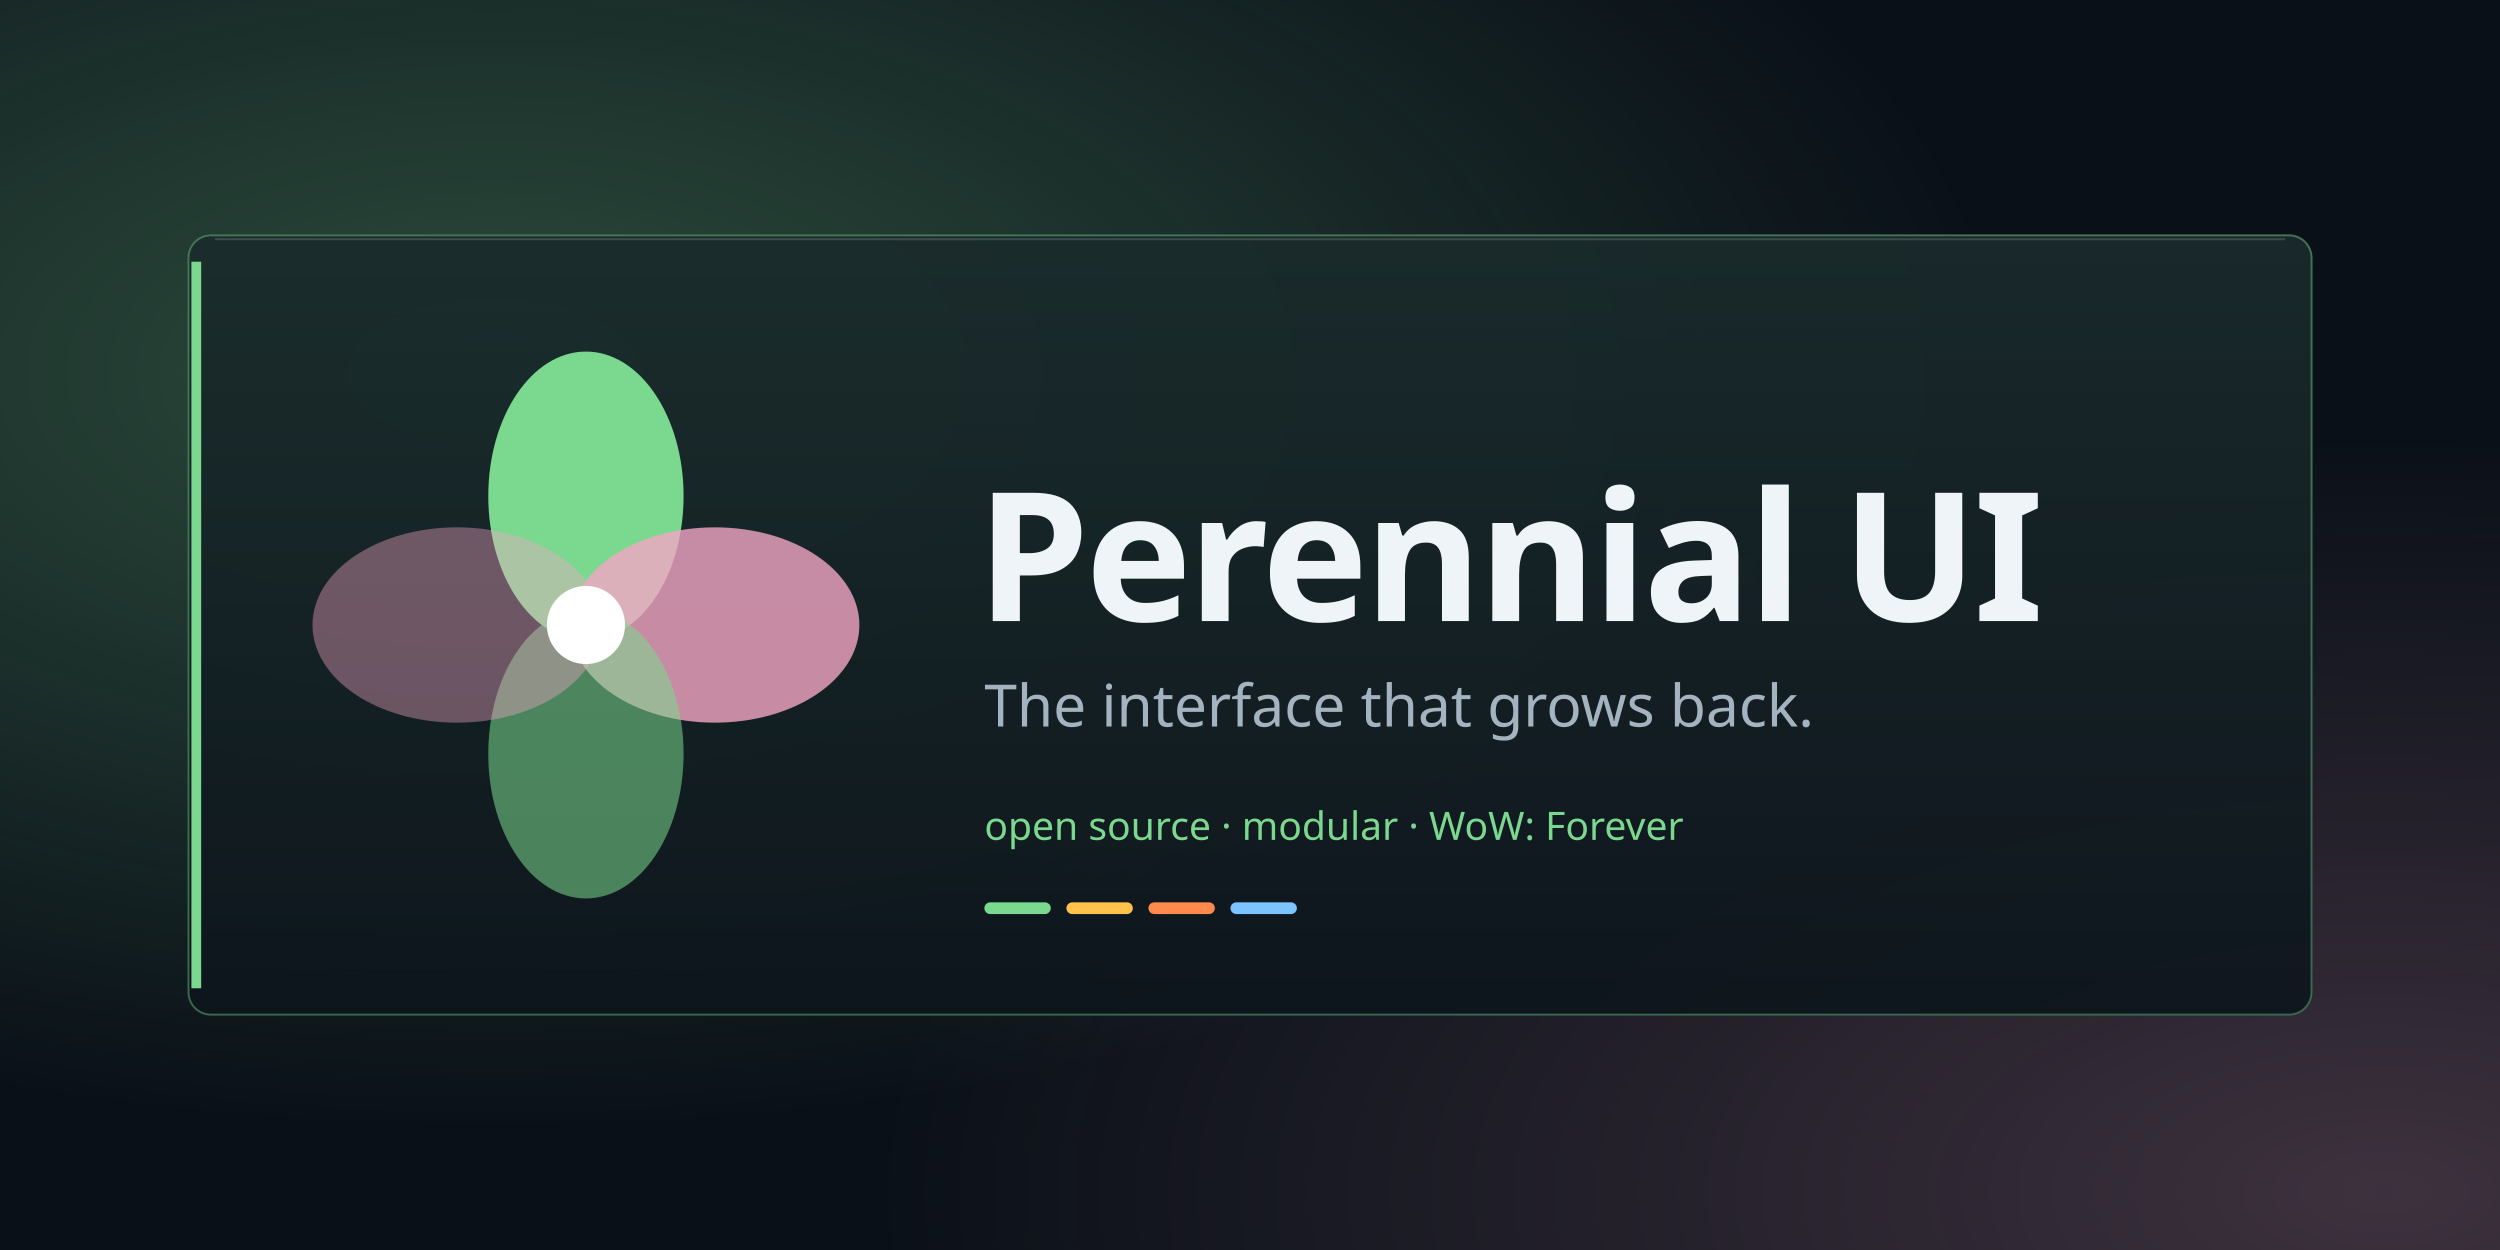
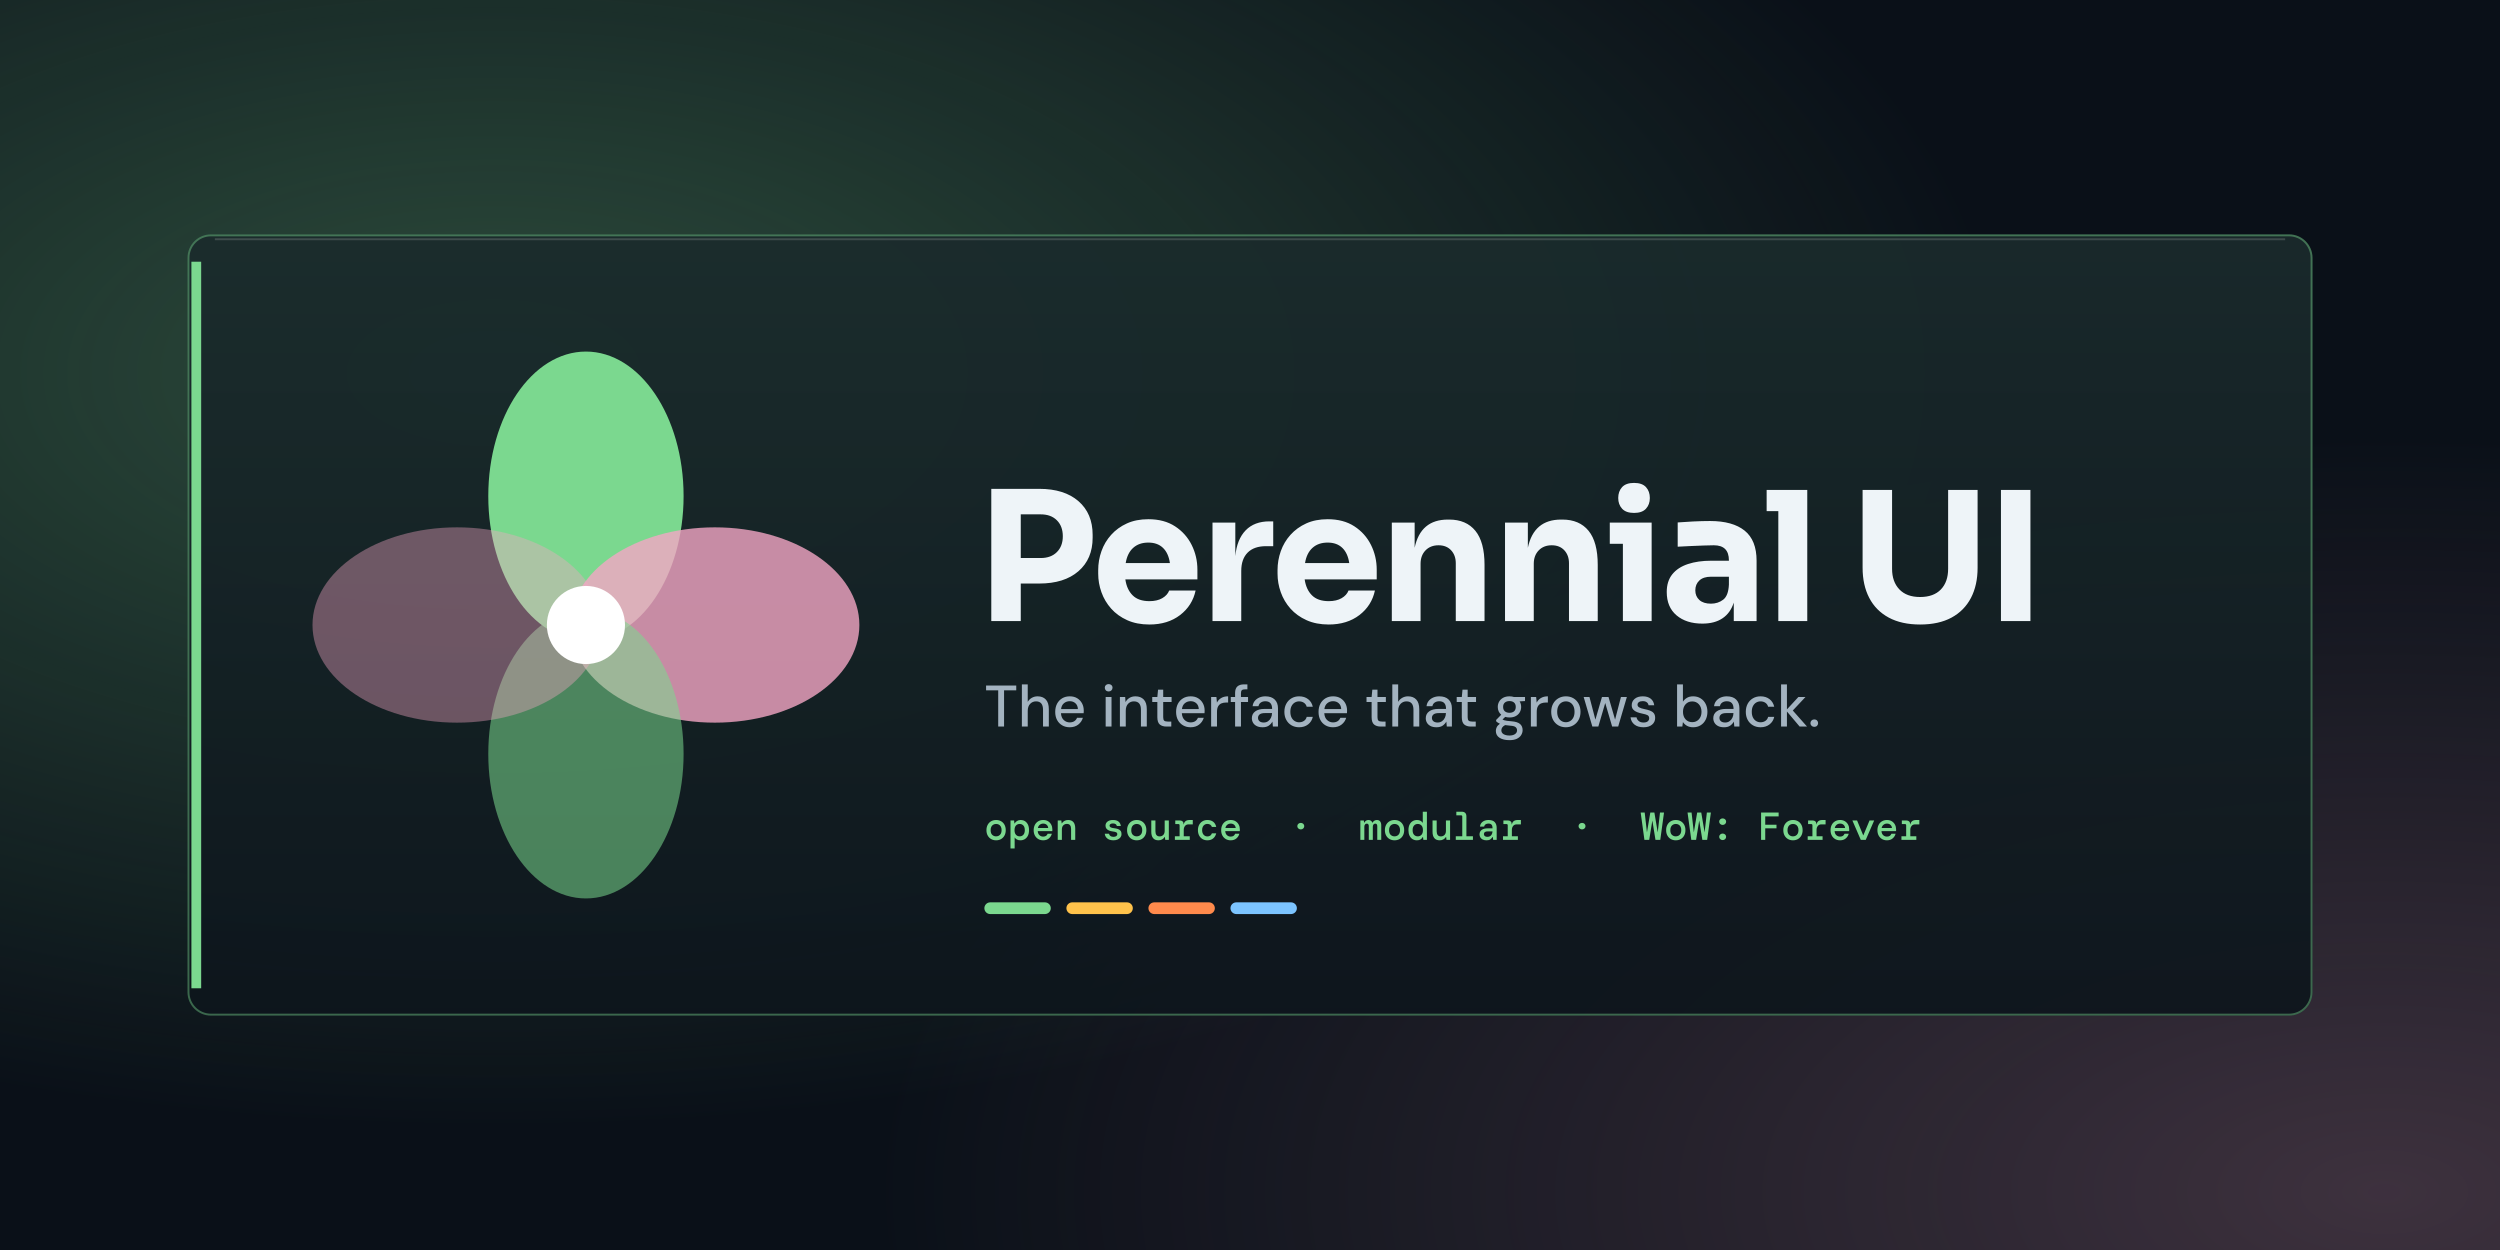
<svg xmlns="http://www.w3.org/2000/svg" viewBox="0 0 1280 640" role="img" aria-label="Perennial UI: the interface that grows back">
  <defs>
    <radialGradient id="glowA" cx="0.2" cy="0.3" r="0.6">
      <stop offset="0" stop-color="#7BD88F" stop-opacity="0.30" />
      <stop offset="1" stop-color="#7BD88F" stop-opacity="0" />
    </radialGradient>
    <radialGradient id="glowB" cx="0.95" cy="0.95" r="0.6">
      <stop offset="0" stop-color="#F3A6C4" stop-opacity="0.22" />
      <stop offset="1" stop-color="#F3A6C4" stop-opacity="0" />
    </radialGradient>
    <linearGradient id="glass" x1="0" y1="0" x2="0" y2="1">
      <stop offset="0" stop-color="#1A2B2C" stop-opacity="0.92" />
      <stop offset="1" stop-color="#0D151C" stop-opacity="0.92" />
    </linearGradient>
  </defs>
  <rect width="1280" height="640" fill="#0A1018" />
  <rect width="1280" height="640" fill="url(#glowA)" />
  <rect width="1280" height="640" fill="url(#glowB)" />
  <rect x="96" y="120" width="1088" height="400" rx="12" fill="url(#glass)" />
  <rect x="96.5" y="120.5" width="1087" height="399" rx="11.5" fill="none" stroke="#7BD88F" stroke-opacity="0.42" />
  <rect x="110" y="122" width="1060" height="1" fill="#FFFFFF" fill-opacity="0.16" />
  <rect x="98" y="134" width="5" height="372" fill="#7BD88F" />
  <g transform="translate(300 320)">
    <ellipse cx="0" cy="-66" rx="50" ry="74" fill="#7BD88F" />
    <ellipse cx="66" cy="0" rx="74" ry="50" fill="#F3A6C4" fill-opacity="0.8" />
    <ellipse cx="0" cy="66" rx="50" ry="74" fill="#7BD88F" fill-opacity="0.55" />
    <ellipse cx="-66" cy="0" rx="74" ry="50" fill="#F3A6C4" fill-opacity="0.4" />
    <circle r="20" fill="#FFFFFF" />
  </g>
-   <text x="500" y="318" font-family="Sora" font-weight="700" font-size="92" letter-spacing="-2" fill="#EEF4F8">Perennial UI</text>
-   <text x="504" y="372" font-family="DM Sans" font-weight="500" font-size="30" fill="#A3B3C0">The interface that grows back.</text>
-   <text x="504" y="430" font-family="DM Mono" font-weight="500" font-size="20" fill="#7BD88F">open source  ·  modular  ·  WoW: Forever</text>
+   <path fill="#EEF4F8" d="M522.63 318L507.54 318L507.54 250.29L532.11 250.29Q544.90 250.29 552.16 256.59Q559.43 262.89 559.43 273.84L559.43 273.84L559.43 275.31Q559.43 286.17 552.16 292.47Q544.90 298.77 532.11 298.77L532.11 298.77L522.63 298.77L522.63 318ZM532.84 263.35L532.84 263.35L522.63 263.35L522.63 285.71L532.84 285.71Q538.09 285.71 541.12 282.67Q544.16 279.64 544.16 274.58L544.16 274.58Q544.16 269.42 541.12 266.39Q538.09 263.35 532.84 263.35ZM588.50 319.75L588.50 319.75Q582.06 319.75 577.14 317.54Q572.22 315.33 568.91 311.61Q565.60 307.88 563.94 303.23Q562.28 298.59 562.28 293.71L562.28 293.71L562.28 291.87Q562.28 286.90 563.94 282.21Q565.60 277.52 568.91 273.84Q572.22 270.16 576.96 268.00Q581.70 265.84 587.95 265.84L587.95 265.84Q596.05 265.84 601.61 269.47Q607.18 273.10 610.12 278.99Q613.07 284.88 613.07 291.69L613.07 291.69L613.07 296.66L576.18 296.66Q576.91 301.81 579.90 304.80Q582.89 307.79 588.50 307.79L588.50 307.79Q592.46 307.79 595.08 306.27Q597.70 304.75 598.62 302.36L598.62 302.36L612.15 302.36Q610.49 310.09 604.19 314.92Q597.89 319.75 588.50 319.75ZM587.95 277.80L587.95 277.80Q583.17 277.80 580.18 280.51Q577.19 283.22 576.36 288.28L576.36 288.28L598.99 288.28Q598.26 283.22 595.45 280.51Q592.64 277.80 587.95 277.80ZM635.52 318L620.80 318L620.80 267.58L632.48 267.58L632.48 284.70Q633.31 276.14 637.77 271.54Q642.23 266.94 649.96 266.94L649.96 266.94L651.89 266.94L651.89 279.64L648.21 279.64Q642.05 279.64 638.78 282.95Q635.52 286.26 635.52 292.33L635.52 292.33L635.52 318ZM680.32 319.75L680.32 319.75Q673.88 319.75 668.96 317.54Q664.04 315.33 660.72 311.61Q657.41 307.88 655.76 303.23Q654.10 298.59 654.10 293.71L654.10 293.71L654.10 291.87Q654.10 286.90 655.76 282.21Q657.41 277.52 660.72 273.84Q664.04 270.16 668.77 268.00Q673.51 265.84 679.77 265.84L679.77 265.84Q687.86 265.84 693.43 269.47Q699.00 273.10 701.94 278.99Q704.88 284.88 704.88 291.69L704.88 291.69L704.88 296.66L667.99 296.66Q668.73 301.81 671.72 304.80Q674.71 307.79 680.32 307.79L680.32 307.79Q684.28 307.79 686.90 306.27Q689.52 304.75 690.44 302.36L690.44 302.36L703.96 302.36Q702.31 310.09 696.01 314.92Q689.70 319.75 680.32 319.75ZM679.77 277.80L679.77 277.80Q674.98 277.80 671.99 280.51Q669.00 283.22 668.18 288.28L668.18 288.28L690.81 288.28Q690.07 283.22 687.27 280.51Q684.46 277.80 679.77 277.80ZM727.33 318L712.61 318L712.61 267.58L724.30 267.58L724.30 280.46Q727.33 266.02 741.32 266.02L741.32 266.02L741.96 266.02Q750.70 266.02 755.39 271.77Q760.08 277.52 760.08 289.20L760.08 289.20L760.08 318L745.36 318L745.36 288.38Q745.36 284.33 742.97 281.75Q740.58 279.18 736.53 279.18L736.53 279.18Q732.39 279.18 729.86 281.80Q727.33 284.42 727.33 288.65L727.33 288.65L727.33 318ZM785.29 318L770.57 318L770.57 267.58L782.26 267.58L782.26 280.46Q785.29 266.02 799.28 266.02L799.28 266.02L799.92 266.02Q808.66 266.02 813.35 271.77Q818.04 277.52 818.04 289.20L818.04 289.20L818.04 318L803.32 318L803.32 288.38Q803.32 284.33 800.93 281.75Q798.54 279.18 794.49 279.18L794.49 279.18Q790.35 279.18 787.82 281.80Q785.29 284.42 785.29 288.65L785.29 288.65L785.29 318ZM836.63 262.62L836.63 262.62Q832.49 262.62 830.51 260.45Q828.53 258.29 828.53 254.98L828.53 254.98Q828.53 251.58 830.51 249.41Q832.49 247.25 836.63 247.25L836.63 247.25Q840.77 247.25 842.75 249.41Q844.72 251.58 844.72 254.98L844.72 254.98Q844.72 258.29 842.75 260.45Q840.77 262.62 836.63 262.62ZM845.64 318L830.92 318L830.92 278.44L824.21 278.44L824.21 267.58L845.64 267.58L845.64 318ZM871.59 319.29L871.59 319.29Q863.40 319.29 858.39 315.06Q853.37 310.82 853.37 303.10L853.37 303.10Q853.37 297.58 856.22 294.03Q859.08 290.49 864.23 288.79Q869.38 287.09 876.10 287.09L876.10 287.09L885.20 287.09L885.20 286.90Q885.20 279.18 877.48 279.18L877.48 279.18Q875.45 279.18 872.14 279.31Q868.83 279.45 865.29 279.59Q861.74 279.73 858.98 279.91L858.98 279.91L858.98 267.49Q862.20 267.22 866.90 266.99Q871.59 266.76 875.54 266.76L875.54 266.76Q887.14 266.76 893.25 271.68Q899.37 276.60 899.37 287.09L899.37 287.09L899.37 318L887.69 318L887.69 308.52Q886.03 313.77 881.98 316.53Q877.94 319.29 871.59 319.29ZM876.00 309.08L876.00 309.08Q879.59 309.08 882.26 307.05Q884.93 305.03 885.20 299.32L885.20 299.32L885.20 295.28L876.00 295.28Q872.14 295.28 870.07 297.21Q868.00 299.14 868.00 302.27L868.00 302.27Q868.00 305.30 870.07 307.19Q872.14 309.08 876.00 309.08ZM925.32 318L910.50 318L910.50 261.70L904.52 261.70L904.52 250.84L925.32 250.84L925.32 318ZM983.09 319.75L983.09 319.75Q973.62 319.75 967.04 316.21Q960.46 312.66 957.06 306.13Q953.65 299.60 953.65 290.68L953.65 290.68L953.65 250.84L968.74 250.84L968.74 291.23Q968.74 297.85 972.47 301.76Q976.19 305.67 983.09 305.67L983.09 305.67Q989.99 305.67 993.72 301.81Q997.44 297.94 997.44 291.23L997.44 291.23L997.44 250.84L1012.53 250.84L1012.53 290.68Q1012.53 299.60 1009.13 306.13Q1005.72 312.66 999.19 316.21Q992.66 319.75 983.09 319.75ZM1039.58 318L1024.49 318L1024.49 250.84L1039.58 250.84L1039.58 318Z" />
+   <path fill="#A3B3C0" d="M514.08 372L511.08 372L511.08 353.46L504.87 353.46L504.87 351L520.32 351L520.32 353.46L514.08 353.46L514.08 372ZM526.20 372L523.20 372L523.20 350.40L526.20 350.40L526.20 359.34Q526.95 358.05 528.28 357.29Q529.62 356.52 531.24 356.52L531.24 356.52Q533.94 356.52 535.47 358.17Q537 359.82 537 363.09L537 363.09L537 372L534.03 372L534.03 363.42Q534.03 359.10 530.46 359.10L530.46 359.10Q528.66 359.10 527.43 360.38Q526.20 361.65 526.20 363.99L526.20 363.99L526.20 372ZM547.68 372.36L547.68 372.36Q545.52 372.36 543.84 371.38Q542.16 370.41 541.21 368.64Q540.27 366.87 540.27 364.50L540.27 364.50Q540.27 362.10 541.21 360.31Q542.16 358.53 543.84 357.52Q545.52 356.52 547.74 356.52L547.74 356.52Q549.96 356.52 551.55 357.51Q553.14 358.50 554.01 360.13Q554.88 361.77 554.88 363.75L554.88 363.75Q554.88 364.05 554.87 364.39Q554.85 364.74 554.82 365.16L554.82 365.16L543.21 365.16Q543.36 367.47 544.66 368.67Q545.97 369.87 547.68 369.87L547.68 369.87Q549.12 369.87 550.06 369.24Q551.01 368.61 551.43 367.53L551.43 367.53L554.43 367.53Q553.83 369.60 552.07 370.98Q550.32 372.36 547.68 372.36ZM547.71 359.01L547.71 359.01Q546.03 359.01 544.77 360.03Q543.51 361.05 543.27 363.03L543.27 363.03L551.88 363.03Q551.79 361.14 550.62 360.07Q549.45 359.01 547.71 359.01ZM567.63 354.03L567.63 354.03Q566.76 354.03 566.20 353.48Q565.65 352.92 565.65 352.11L565.65 352.11Q565.65 351.30 566.20 350.77Q566.76 350.25 567.63 350.25L567.63 350.25Q568.47 350.25 569.04 350.77Q569.61 351.30 569.61 352.11L569.61 352.11Q569.61 352.92 569.04 353.48Q568.47 354.03 567.63 354.03ZM569.10 372L566.10 372L566.10 356.88L569.10 356.88L569.10 372ZM576.39 372L573.39 372L573.39 356.88L576.09 356.88L576.27 359.46Q576.99 358.11 578.31 357.31Q579.63 356.52 581.34 356.52L581.34 356.52Q584.04 356.52 585.60 358.15Q587.16 359.79 587.16 363.06L587.16 363.06L587.16 372L584.16 372L584.16 363.36Q584.16 359.10 580.53 359.10L580.53 359.10Q578.76 359.10 577.57 360.35Q576.39 361.59 576.39 363.93L576.39 363.93L576.39 372ZM599.70 372L597.24 372Q595.08 372 593.82 370.95Q592.56 369.90 592.56 367.20L592.56 367.20L592.56 359.43L589.95 359.43L589.95 356.88L592.56 356.88L592.92 353.10L595.56 353.10L595.56 356.88L599.85 356.88L599.85 359.43L595.56 359.43L595.56 367.23Q595.56 368.52 596.08 368.99Q596.61 369.45 597.96 369.45L597.96 369.45L599.70 369.45L599.70 372ZM609.57 372.36L609.57 372.36Q607.41 372.36 605.73 371.38Q604.05 370.41 603.10 368.64Q602.16 366.87 602.16 364.50L602.16 364.50Q602.16 362.10 603.10 360.31Q604.05 358.53 605.73 357.52Q607.41 356.52 609.63 356.52L609.63 356.52Q611.85 356.52 613.44 357.51Q615.03 358.50 615.90 360.13Q616.77 361.77 616.77 363.75L616.77 363.75Q616.77 364.05 616.75 364.39Q616.74 364.74 616.71 365.16L616.71 365.16L605.10 365.16Q605.25 367.47 606.55 368.67Q607.86 369.87 609.57 369.87L609.57 369.87Q611.01 369.87 611.95 369.24Q612.90 368.61 613.32 367.53L613.32 367.53L616.32 367.53Q615.72 369.60 613.96 370.98Q612.21 372.36 609.57 372.36ZM609.60 359.01L609.60 359.01Q607.92 359.01 606.66 360.03Q605.40 361.05 605.16 363.03L605.16 363.03L613.77 363.03Q613.68 361.14 612.51 360.07Q611.34 359.01 609.60 359.01ZM623.10 372L620.10 372L620.10 356.88L622.80 356.88L623.07 359.73Q623.82 358.23 625.26 357.38Q626.70 356.52 628.80 356.52L628.80 356.52L628.80 359.70L627.72 359.70Q626.46 359.70 625.41 360.12Q624.36 360.54 623.73 361.57Q623.10 362.61 623.10 364.47L623.10 364.47L623.10 372ZM635.37 372L632.37 372L632.37 359.43L630.15 359.43L630.15 356.88L632.37 356.88L632.37 354.84Q632.37 352.50 633.55 351.45Q634.74 350.40 636.90 350.40L636.90 350.40L638.67 350.40L638.67 352.95L637.38 352.95Q636.30 352.95 635.84 353.38Q635.37 353.82 635.37 354.90L635.37 354.90L635.37 356.88L639 356.88L639 359.43L635.37 359.43L635.37 372ZM646.47 372.36L646.47 372.36Q644.58 372.36 643.37 371.71Q642.15 371.07 641.55 370.02Q640.95 368.97 640.95 367.74L640.95 367.74Q640.95 365.52 642.66 364.25Q644.37 362.97 647.43 362.97L647.43 362.97L651.33 362.97Q651.33 359.04 647.85 359.04L647.85 359.04Q646.53 359.04 645.55 359.69Q644.58 360.33 644.34 361.59L644.34 361.59L641.34 361.59Q641.52 360 642.43 358.88Q643.35 357.75 644.77 357.13Q646.20 356.52 647.85 356.52L647.85 356.52Q651 356.52 652.66 358.17Q654.33 359.82 654.33 362.64L654.33 362.64L654.33 372L651.72 372L651.48 369.45Q650.82 370.68 649.62 371.52Q648.42 372.36 646.47 372.36ZM647.04 369.93L647.04 369.93Q648.33 369.93 649.27 369.25Q650.22 368.58 650.73 367.50Q651.24 366.42 651.27 365.19L651.27 365.19L651.27 365.10L647.70 365.10Q645.75 365.10 644.92 365.79Q644.10 366.48 644.10 367.53L644.10 367.53Q644.10 368.64 644.88 369.29Q645.66 369.93 647.04 369.93ZM665.16 372.36L665.16 372.36Q662.97 372.36 661.26 371.37Q659.55 370.38 658.58 368.60Q657.60 366.81 657.60 364.47L657.60 364.47Q657.60 362.10 658.58 360.31Q659.55 358.53 661.26 357.52Q662.97 356.52 665.16 356.52L665.16 356.52Q667.89 356.52 669.75 357.96Q671.61 359.40 672.15 361.86L672.15 361.86L669.03 361.86Q668.70 360.57 667.63 359.83Q666.57 359.10 665.13 359.10L665.13 359.10Q663.93 359.10 662.91 359.71Q661.89 360.33 661.27 361.51Q660.66 362.70 660.66 364.44L660.66 364.44Q660.66 366.18 661.27 367.38Q661.89 368.58 662.91 369.19Q663.93 369.81 665.13 369.81L665.13 369.81Q666.57 369.81 667.63 369.09Q668.70 368.37 669.03 367.05L669.03 367.05L672.15 367.05Q671.64 369.42 669.76 370.89Q667.89 372.36 665.16 372.36ZM682.50 372.36L682.50 372.36Q680.34 372.36 678.66 371.38Q676.98 370.41 676.03 368.64Q675.09 366.87 675.09 364.50L675.09 364.50Q675.09 362.10 676.03 360.31Q676.98 358.53 678.66 357.52Q680.34 356.52 682.56 356.52L682.56 356.52Q684.78 356.52 686.37 357.51Q687.96 358.50 688.83 360.13Q689.70 361.77 689.70 363.75L689.70 363.75Q689.70 364.05 689.68 364.39Q689.67 364.74 689.64 365.16L689.64 365.16L678.03 365.16Q678.18 367.47 679.49 368.67Q680.79 369.87 682.50 369.87L682.50 369.87Q683.94 369.87 684.88 369.24Q685.83 368.61 686.25 367.53L686.25 367.53L689.25 367.53Q688.65 369.60 686.89 370.98Q685.14 372.36 682.50 372.36ZM682.53 359.01L682.53 359.01Q680.85 359.01 679.59 360.03Q678.33 361.05 678.09 363.03L678.09 363.03L686.70 363.03Q686.61 361.14 685.44 360.07Q684.27 359.01 682.53 359.01ZM709.41 372L706.95 372Q704.79 372 703.53 370.95Q702.27 369.90 702.27 367.20L702.27 367.20L702.27 359.43L699.66 359.43L699.66 356.88L702.27 356.88L702.63 353.10L705.27 353.10L705.27 356.88L709.56 356.88L709.56 359.43L705.27 359.43L705.27 367.23Q705.27 368.52 705.79 368.99Q706.32 369.45 707.67 369.45L707.67 369.45L709.41 369.45L709.41 372ZM715.86 372L712.86 372L712.86 350.40L715.86 350.40L715.86 359.34Q716.61 358.05 717.94 357.29Q719.28 356.52 720.90 356.52L720.90 356.52Q723.60 356.52 725.13 358.17Q726.66 359.82 726.66 363.09L726.66 363.09L726.66 372L723.69 372L723.69 363.42Q723.69 359.10 720.12 359.10L720.12 359.10Q718.32 359.10 717.09 360.38Q715.86 361.65 715.86 363.99L715.86 363.99L715.86 372ZM735.51 372.36L735.51 372.36Q733.62 372.36 732.40 371.71Q731.19 371.07 730.59 370.02Q729.99 368.97 729.99 367.74L729.99 367.74Q729.99 365.52 731.70 364.25Q733.41 362.97 736.47 362.97L736.47 362.97L740.37 362.97Q740.37 359.04 736.89 359.04L736.89 359.04Q735.57 359.04 734.59 359.69Q733.62 360.33 733.38 361.59L733.38 361.59L730.38 361.59Q730.56 360 731.47 358.88Q732.39 357.75 733.81 357.13Q735.24 356.52 736.89 356.52L736.89 356.52Q740.04 356.52 741.70 358.17Q743.37 359.82 743.37 362.64L743.37 362.64L743.37 372L740.76 372L740.52 369.45Q739.86 370.68 738.66 371.52Q737.46 372.36 735.51 372.36ZM736.08 369.93L736.08 369.93Q737.37 369.93 738.31 369.25Q739.26 368.58 739.77 367.50Q740.28 366.42 740.31 365.19L740.31 365.19L740.31 365.10L736.74 365.10Q734.79 365.10 733.96 365.79Q733.14 366.48 733.14 367.53L733.14 367.53Q733.14 368.64 733.92 369.29Q734.70 369.93 736.08 369.93ZM755.58 372L753.12 372Q750.96 372 749.70 370.95Q748.44 369.90 748.44 367.20L748.44 367.20L748.44 359.43L745.83 359.43L745.83 356.88L748.44 356.88L748.80 353.10L751.44 353.10L751.44 356.88L755.73 356.88L755.73 359.43L751.44 359.43L751.44 367.23Q751.44 368.52 751.96 368.99Q752.49 369.45 753.84 369.45L753.84 369.45L755.58 369.45L755.58 372ZM772.86 367.35L772.86 367.35Q771.69 367.35 770.67 367.05L770.67 367.05L769.29 368.37Q769.62 368.58 770.11 368.75Q770.61 368.91 771.49 369.05Q772.38 369.18 773.91 369.30L773.91 369.30Q776.97 369.54 778.27 370.69Q779.58 371.85 779.58 373.83L779.58 373.83Q779.58 375.12 778.87 376.31Q778.17 377.49 776.68 378.23Q775.20 378.96 772.86 378.96L772.86 378.96Q769.71 378.96 767.79 377.76Q765.87 376.56 765.87 374.19L765.87 374.19Q765.87 373.26 766.33 372.31Q766.80 371.37 767.94 370.56L767.94 370.56Q767.28 370.29 766.83 369.96Q766.38 369.63 766.02 369.30L766.02 369.30L766.02 368.61L768.63 365.94Q766.86 364.44 766.86 361.95L766.86 361.95Q766.86 360.45 767.56 359.22Q768.27 357.99 769.62 357.25Q770.97 356.52 772.86 356.52L772.86 356.52Q774.12 356.52 775.20 356.88L775.20 356.88L780.81 356.88L780.81 358.95L778.05 359.10Q778.83 360.36 778.83 361.95L778.83 361.95Q778.83 363.45 778.12 364.68Q777.42 365.91 776.08 366.63Q774.75 367.35 772.86 367.35ZM772.86 364.95L772.86 364.95Q774.33 364.95 775.20 364.19Q776.07 363.42 776.07 361.95L776.07 361.95Q776.07 360.48 775.20 359.71Q774.33 358.95 772.86 358.95L772.86 358.95Q771.39 358.95 770.49 359.71Q769.59 360.48 769.59 361.95L769.59 361.95Q769.59 363.42 770.49 364.19Q771.39 364.95 772.86 364.95ZM768.69 373.89L768.69 373.89Q768.69 375.24 769.87 375.92Q771.06 376.59 772.86 376.59L772.86 376.59Q774.60 376.59 775.66 375.87Q776.73 375.15 776.73 373.92L776.73 373.92Q776.73 372.96 776.01 372.31Q775.29 371.67 773.25 371.55L773.25 371.55Q771.78 371.46 770.61 371.25L770.61 371.25Q769.50 371.85 769.09 372.54Q768.69 373.23 768.69 373.89ZM786.81 372L783.81 372L783.81 356.88L786.51 356.88L786.78 359.73Q787.53 358.23 788.97 357.38Q790.41 356.52 792.51 356.52L792.51 356.52L792.51 359.70L791.43 359.70Q790.17 359.70 789.12 360.12Q788.07 360.54 787.44 361.57Q786.81 362.61 786.81 364.47L786.81 364.47L786.81 372ZM801.69 372.36L801.69 372.36Q799.56 372.36 797.86 371.37Q796.17 370.38 795.19 368.61Q794.22 366.84 794.22 364.44L794.22 364.44Q794.22 362.07 795.21 360.29Q796.20 358.50 797.91 357.51Q799.62 356.52 801.75 356.52L801.75 356.52Q803.91 356.52 805.59 357.51Q807.27 358.50 808.24 360.29Q809.22 362.07 809.22 364.44L809.22 364.44Q809.22 366.84 808.23 368.61Q807.24 370.38 805.54 371.37Q803.85 372.36 801.69 372.36ZM801.69 369.78L801.69 369.78Q802.92 369.78 803.92 369.18Q804.93 368.58 805.54 367.39Q806.16 366.21 806.16 364.44L806.16 364.44Q806.16 362.67 805.56 361.49Q804.96 360.30 803.95 359.70Q802.95 359.10 801.75 359.10L801.75 359.10Q800.55 359.10 799.53 359.70Q798.51 360.30 797.89 361.49Q797.28 362.67 797.28 364.44L797.28 364.44Q797.28 366.21 797.89 367.39Q798.51 368.58 799.51 369.18Q800.52 369.78 801.69 369.78ZM818.34 372L815.28 372L810.84 356.88L813.81 356.88L816.84 368.46L820.20 356.88L823.56 356.88L826.92 368.43L829.92 356.88L832.95 356.88L828.51 372L825.42 372L821.88 359.94L818.34 372ZM841.50 372.36L841.50 372.36Q838.59 372.36 836.85 370.98Q835.11 369.60 834.84 367.29L834.84 367.29L837.90 367.29Q838.11 368.37 839.01 369.15Q839.91 369.93 841.50 369.93L841.50 369.93Q842.97 369.93 843.67 369.30Q844.38 368.67 844.38 367.80L844.38 367.80Q844.38 366.57 843.46 366.13Q842.55 365.70 840.87 365.37L840.87 365.37Q839.49 365.10 838.24 364.63Q837.00 364.17 836.22 363.31Q835.44 362.46 835.44 361.05L835.44 361.05Q835.44 359.10 836.95 357.81Q838.47 356.52 841.11 356.52L841.11 356.52Q843.63 356.52 845.16 357.72Q846.69 358.92 846.96 361.11L846.96 361.11L844.05 361.11Q843.90 360.12 843.13 359.55Q842.37 358.98 841.08 358.98L841.08 358.98Q839.79 358.98 839.10 359.49Q838.41 360 838.41 360.84L838.41 360.84Q838.41 361.68 839.29 362.19Q840.18 362.70 841.83 363.03L841.83 363.03Q843.42 363.33 844.68 363.78Q845.94 364.23 846.69 365.10Q847.44 365.97 847.44 367.59L847.44 367.59Q847.44 369.72 845.83 371.04Q844.23 372.36 841.50 372.36ZM866.91 372.36L866.91 372.36Q865.05 372.36 863.73 371.61Q862.41 370.86 861.66 369.69L861.66 369.69L861.36 372L858.66 372L858.66 350.40L861.66 350.40L861.66 359.25Q862.38 358.11 863.68 357.31Q864.99 356.52 866.91 356.52L866.91 356.52Q869.07 356.52 870.72 357.56Q872.37 358.59 873.28 360.38Q874.20 362.16 874.20 364.44L874.20 364.44Q874.20 366.75 873.28 368.54Q872.37 370.32 870.72 371.34Q869.07 372.36 866.91 372.36ZM866.43 369.75L866.43 369.75Q868.50 369.75 869.83 368.30Q871.17 366.84 871.17 364.44L871.17 364.44Q871.17 362.07 869.83 360.60Q868.50 359.13 866.43 359.13L866.43 359.13Q864.33 359.13 863.01 360.60Q861.69 362.07 861.69 364.44L861.69 364.44Q861.69 366.84 863.01 368.30Q864.33 369.75 866.43 369.75ZM882.72 372.36L882.72 372.36Q880.83 372.36 879.61 371.71Q878.40 371.07 877.80 370.02Q877.20 368.97 877.20 367.74L877.20 367.74Q877.20 365.52 878.91 364.25Q880.62 362.97 883.68 362.97L883.68 362.97L887.58 362.97Q887.58 359.04 884.10 359.04L884.10 359.04Q882.78 359.04 881.80 359.69Q880.83 360.33 880.59 361.59L880.59 361.59L877.59 361.59Q877.77 360 878.68 358.88Q879.60 357.75 881.02 357.13Q882.45 356.52 884.10 356.52L884.10 356.52Q887.25 356.52 888.91 358.17Q890.58 359.82 890.58 362.64L890.58 362.64L890.58 372L887.97 372L887.73 369.45Q887.07 370.68 885.87 371.52Q884.67 372.36 882.72 372.36ZM883.29 369.93L883.29 369.93Q884.58 369.93 885.52 369.25Q886.47 368.58 886.98 367.50Q887.49 366.42 887.52 365.19L887.52 365.19L887.52 365.10L883.95 365.10Q882.00 365.10 881.17 365.79Q880.35 366.48 880.35 367.53L880.35 367.53Q880.35 368.64 881.13 369.29Q881.91 369.93 883.29 369.93ZM901.41 372.36L901.41 372.36Q899.22 372.36 897.51 371.37Q895.80 370.38 894.82 368.60Q893.85 366.81 893.85 364.47L893.85 364.47Q893.85 362.10 894.82 360.31Q895.80 358.53 897.51 357.52Q899.22 356.52 901.41 356.52L901.41 356.52Q904.14 356.52 906.00 357.96Q907.86 359.40 908.40 361.86L908.40 361.86L905.28 361.86Q904.95 360.57 903.88 359.83Q902.82 359.10 901.38 359.10L901.38 359.10Q900.18 359.10 899.16 359.71Q898.14 360.33 897.52 361.51Q896.91 362.70 896.91 364.44L896.91 364.44Q896.91 366.18 897.52 367.38Q898.14 368.58 899.16 369.19Q900.18 369.81 901.38 369.81L901.38 369.81Q902.82 369.81 903.88 369.09Q904.95 368.37 905.28 367.05L905.28 367.05L908.40 367.05Q907.89 369.42 906.01 370.89Q904.14 372.36 901.41 372.36ZM914.91 372L911.91 372L911.91 350.40L914.91 350.40L914.91 363.21L920.76 356.88L924.39 356.88L917.91 363.78L925.20 372L921.42 372L914.91 364.29L914.91 372ZM928.92 372.15L928.92 372.15Q928.08 372.15 927.51 371.60Q926.94 371.04 926.94 370.26L926.94 370.26Q926.94 369.45 927.51 368.89Q928.08 368.34 928.92 368.34L928.92 368.34Q929.79 368.34 930.33 368.89Q930.87 369.45 930.87 370.26L930.87 370.26Q930.87 371.04 930.33 371.60Q929.79 372.15 928.92 372.15Z" />
+   <path fill="#7BD88F" d="M510 430.24L510 430.24Q508.58 430.24 507.46 429.60Q506.34 428.96 505.70 427.79Q505.06 426.62 505.06 425.04L505.06 425.04Q505.06 423.46 505.70 422.29Q506.34 421.12 507.46 420.48Q508.58 419.84 510.02 419.84L510.02 419.84Q511.46 419.84 512.57 420.48Q513.68 421.12 514.31 422.29Q514.94 423.46 514.94 425.04L514.94 425.04Q514.94 426.62 514.30 427.79Q513.66 428.96 512.55 429.60Q511.44 430.24 510 430.24ZM510 428.22L510 428.22Q510.76 428.22 511.40 427.88Q512.04 427.54 512.43 426.83Q512.82 426.12 512.82 425.04L512.82 425.04Q512.82 423.94 512.43 423.24Q512.04 422.54 511.41 422.20Q510.78 421.86 510.02 421.86L510.02 421.86Q509.26 421.86 508.62 422.20Q507.98 422.54 507.59 423.24Q507.20 423.94 507.20 425.04L507.20 425.04Q507.20 426.68 508.03 427.45Q508.86 428.22 510 428.22ZM519.50 434.40L517.38 434.40L517.38 420.08L519.22 420.08L519.38 421.60L519.50 421.60Q519.90 420.86 520.71 420.35Q521.52 419.84 522.64 419.84L522.64 419.84Q523.80 419.84 524.76 420.43Q525.72 421.02 526.29 422.17Q526.86 423.32 526.86 425.04L526.86 425.04Q526.86 426.74 526.27 427.90Q525.68 429.06 524.68 429.65Q523.68 430.24 522.44 430.24L522.44 430.24Q521.34 430.24 520.60 429.80Q519.86 429.36 519.50 428.80L519.50 428.80L519.50 434.40ZM522.08 428.22L522.08 428.22Q523.20 428.22 523.95 427.42Q524.70 426.62 524.70 425.02L524.70 425.02Q524.70 423.42 523.95 422.64Q523.20 421.86 522.08 421.86L522.08 421.86Q520.94 421.86 520.19 422.65Q519.44 423.44 519.44 425.04L519.44 425.04Q519.44 426.62 520.19 427.42Q520.94 428.22 522.08 428.22ZM534.12 430.24L534.12 430.24Q532.68 430.24 531.58 429.59Q530.48 428.94 529.86 427.78Q529.24 426.62 529.24 425.08L529.24 425.08Q529.24 423.52 529.85 422.34Q530.46 421.16 531.57 420.50Q532.68 419.84 534.14 419.84L534.14 419.84Q535.58 419.84 536.62 420.49Q537.66 421.14 538.23 422.22Q538.80 423.30 538.80 424.60L538.80 424.60Q538.80 424.80 538.80 425.03Q538.80 425.26 538.78 425.54L538.78 425.54L531.32 425.54Q531.42 426.92 532.22 427.63Q533.02 428.34 534.10 428.34L534.10 428.34Q535.04 428.34 535.59 427.95Q536.14 427.56 536.40 426.88L536.40 426.88L538.54 426.88Q538.18 428.30 537.04 429.27Q535.90 430.24 534.12 430.24ZM534.12 421.68L534.12 421.68Q533.14 421.68 532.38 422.27Q531.62 422.86 531.40 423.92L531.40 423.92L536.68 423.92Q536.60 422.92 535.90 422.30Q535.20 421.68 534.12 421.68ZM543.68 430L541.56 430L541.56 420.08L543.40 420.08L543.58 421.56L543.68 421.56Q544.08 420.84 544.92 420.34Q545.76 419.84 546.86 419.84L546.86 419.84Q548.68 419.84 549.60 420.94Q550.52 422.04 550.52 424.18L550.52 424.18L550.52 430L548.40 430L548.40 424.44Q548.40 423.20 547.88 422.52Q547.36 421.84 546.24 421.84L546.24 421.84Q545.14 421.84 544.41 422.58Q543.68 423.32 543.68 424.72L543.68 424.72L543.68 430ZM570.08 430.24L570.08 430.24Q568.12 430.24 566.96 429.32Q565.80 428.40 565.64 426.88L565.64 426.88L567.82 426.88Q567.94 427.58 568.53 428.02Q569.12 428.46 570.10 428.46L570.10 428.46Q571.04 428.46 571.55 428.07Q572.06 427.68 572.06 427.16L572.06 427.16Q572.06 426.40 571.45 426.12Q570.84 425.84 569.66 425.70L569.66 425.70Q568.64 425.58 567.81 425.23Q566.98 424.88 566.50 424.27Q566.02 423.66 566.02 422.74L566.02 422.74Q566.02 421.44 567.04 420.64Q568.06 419.84 569.88 419.84L569.88 419.84Q571.70 419.84 572.70 420.66Q573.70 421.48 573.86 422.90L573.86 422.90L571.82 422.90Q571.74 422.30 571.20 421.95Q570.66 421.60 569.86 421.60L569.86 421.60Q569.04 421.60 568.56 421.91Q568.08 422.22 568.08 422.72L568.08 422.72Q568.08 423.80 570.40 424.04L570.40 424.04Q571.50 424.16 572.36 424.45Q573.22 424.74 573.72 425.35Q574.22 425.96 574.22 427.06L574.22 427.06Q574.24 427.96 573.71 428.68Q573.18 429.40 572.25 429.82Q571.32 430.24 570.08 430.24ZM582 430.24L582 430.24Q580.58 430.24 579.46 429.60Q578.34 428.96 577.70 427.79Q577.06 426.62 577.06 425.04L577.06 425.04Q577.06 423.46 577.70 422.29Q578.34 421.12 579.46 420.48Q580.58 419.84 582.02 419.84L582.02 419.84Q583.46 419.84 584.57 420.48Q585.68 421.12 586.31 422.29Q586.94 423.46 586.94 425.04L586.94 425.04Q586.94 426.62 586.30 427.79Q585.66 428.96 584.55 429.60Q583.44 430.24 582 430.24ZM582 428.22L582 428.22Q582.76 428.22 583.40 427.88Q584.04 427.54 584.43 426.83Q584.82 426.12 584.82 425.04L584.82 425.04Q584.82 423.94 584.43 423.24Q584.04 422.54 583.41 422.20Q582.78 421.86 582.02 421.86L582.02 421.86Q581.26 421.86 580.62 422.20Q579.98 422.54 579.59 423.24Q579.20 423.94 579.20 425.04L579.20 425.04Q579.20 426.68 580.03 427.45Q580.86 428.22 582 428.22ZM593.12 430.24L593.12 430.24Q591.32 430.24 590.39 429.13Q589.46 428.02 589.46 425.90L589.46 425.90L589.46 420.08L591.58 420.08L591.58 425.64Q591.58 426.86 592.11 427.55Q592.64 428.24 593.74 428.24L593.74 428.24Q594.84 428.24 595.58 427.50Q596.32 426.76 596.32 425.36L596.32 425.36L596.32 420.08L598.44 420.08L598.44 430L596.60 430L596.42 428.52L596.32 428.52Q595.92 429.24 595.08 429.74Q594.24 430.24 593.12 430.24ZM609.16 430L601.54 430L601.54 428.16L603.96 428.16L603.96 422.58Q603.96 421.92 603.32 421.92L603.32 421.92L601.74 421.92L601.74 420.08L604.12 420.08Q604.94 420.08 605.46 420.55Q605.98 421.02 605.98 421.86L605.98 421.86L605.98 422.10L606.08 422.10Q606.30 420.98 607.03 420.41Q607.76 419.84 609.16 419.84L609.16 419.84L610.70 419.84L610.70 422.08L608.54 422.08Q607.36 422.08 606.72 422.90Q606.08 423.72 606.08 424.86L606.08 424.86L606.08 428.16L609.16 428.16L609.16 430ZM618.14 430.24L618.14 430.24Q616.76 430.24 615.67 429.60Q614.58 428.96 613.96 427.79Q613.34 426.62 613.34 425.04L613.34 425.04Q613.34 423.46 613.97 422.30Q614.60 421.14 615.68 420.49Q616.76 419.84 618.14 419.84L618.14 419.84Q620.04 419.84 621.21 420.79Q622.38 421.74 622.70 423.40L622.70 423.40L620.48 423.40Q620.28 422.68 619.67 422.26Q619.06 421.84 618.12 421.84L618.12 421.84Q617.44 421.84 616.83 422.20Q616.22 422.56 615.85 423.27Q615.48 423.98 615.48 425.04L615.48 425.04Q615.48 426.08 615.85 426.80Q616.22 427.52 616.83 427.89Q617.44 428.26 618.12 428.26L618.12 428.26Q619.08 428.26 619.66 427.84Q620.24 427.42 620.48 426.68L620.48 426.68L622.70 426.68Q622.30 428.32 621.14 429.28Q619.98 430.24 618.14 430.24ZM630.12 430.24L630.12 430.24Q628.68 430.24 627.58 429.59Q626.48 428.94 625.86 427.78Q625.24 426.62 625.24 425.08L625.24 425.08Q625.24 423.52 625.85 422.34Q626.46 421.16 627.57 420.50Q628.68 419.84 630.14 419.84L630.14 419.84Q631.58 419.84 632.62 420.49Q633.66 421.14 634.23 422.22Q634.80 423.30 634.80 424.60L634.80 424.60Q634.80 424.80 634.80 425.03Q634.80 425.26 634.78 425.54L634.78 425.54L627.32 425.54Q627.42 426.92 628.22 427.63Q629.02 428.34 630.10 428.34L630.10 428.34Q631.04 428.34 631.59 427.95Q632.14 427.56 632.40 426.88L632.40 426.88L634.54 426.88Q634.18 428.30 633.04 429.27Q631.90 430.24 630.12 430.24ZM630.12 421.68L630.12 421.68Q629.14 421.68 628.38 422.27Q627.62 422.86 627.40 423.92L627.40 423.92L632.68 423.92Q632.60 422.92 631.90 422.30Q631.20 421.68 630.12 421.68ZM666 424.66L666 424.66Q665.26 424.66 664.74 424.17Q664.22 423.68 664.22 422.98L664.22 422.98Q664.22 422.28 664.74 421.80Q665.26 421.32 666 421.32L666 421.32Q666.76 421.32 667.27 421.80Q667.78 422.28 667.78 422.98L667.78 422.98Q667.78 423.68 667.27 424.17Q666.76 424.66 666 424.66ZM698.54 430L696.50 430L696.50 420.08L698.26 420.08L698.44 421.24L698.54 421.24Q698.80 420.62 699.34 420.23Q699.88 419.84 700.62 419.84L700.62 419.84Q701.34 419.84 701.88 420.20Q702.42 420.56 702.68 421.24L702.68 421.24L702.76 421.24Q703.02 420.64 703.58 420.24Q704.14 419.84 704.96 419.84L704.96 419.84Q706.06 419.84 706.63 420.56Q707.20 421.28 707.20 422.58L707.20 422.58L707.20 430L705.16 430L705.16 423Q705.16 422.40 704.91 422.05Q704.66 421.70 704.12 421.70L704.12 421.70Q703.58 421.70 703.23 422.12Q702.88 422.54 702.88 423.30L702.88 423.30L702.88 430L700.82 430L700.82 423Q700.82 422.40 700.58 422.05Q700.34 421.70 699.80 421.70L699.80 421.70Q699.26 421.70 698.90 422.12Q698.54 422.54 698.54 423.30L698.54 423.30L698.54 430ZM714 430.24L714 430.24Q712.58 430.24 711.46 429.60Q710.34 428.96 709.70 427.79Q709.06 426.62 709.06 425.04L709.06 425.04Q709.06 423.46 709.70 422.29Q710.34 421.12 711.46 420.48Q712.58 419.84 714.02 419.84L714.02 419.84Q715.46 419.84 716.57 420.48Q717.68 421.12 718.31 422.29Q718.94 423.46 718.94 425.04L718.94 425.04Q718.94 426.62 718.30 427.79Q717.66 428.96 716.55 429.60Q715.44 430.24 714 430.24ZM714 428.22L714 428.22Q714.76 428.22 715.40 427.88Q716.04 427.54 716.43 426.83Q716.82 426.12 716.82 425.04L716.82 425.04Q716.82 423.94 716.43 423.24Q716.04 422.54 715.41 422.20Q714.78 421.86 714.02 421.86L714.02 421.86Q713.26 421.86 712.62 422.20Q711.98 422.54 711.59 423.24Q711.20 423.94 711.20 425.04L711.20 425.04Q711.20 426.68 712.03 427.45Q712.86 428.22 714 428.22ZM725.46 430.24L725.46 430.24Q724.22 430.24 723.24 429.65Q722.26 429.06 721.69 427.90Q721.12 426.74 721.12 425.04L721.12 425.04Q721.12 423.34 721.70 422.18Q722.28 421.02 723.27 420.43Q724.26 419.84 725.48 419.84L725.48 419.84Q726.62 419.84 727.36 420.27Q728.10 420.70 728.46 421.36L728.46 421.36L728.46 415.60L730.58 415.60L730.58 430L728.76 430L728.58 428.54L728.46 428.54Q728.06 429.32 727.33 429.78Q726.60 430.24 725.46 430.24ZM725.90 428.22L725.90 428.22Q727.04 428.22 727.79 427.42Q728.54 426.62 728.54 425.04L728.54 425.04Q728.54 423.44 727.79 422.65Q727.04 421.86 725.90 421.86L725.90 421.86Q724.76 421.86 724.01 422.66Q723.26 423.46 723.26 425.06L723.26 425.06Q723.26 426.64 724.01 427.43Q724.76 428.22 725.90 428.22ZM737.12 430.24L737.12 430.24Q735.32 430.24 734.39 429.13Q733.46 428.02 733.46 425.90L733.46 425.90L733.46 420.08L735.58 420.08L735.58 425.64Q735.58 426.86 736.11 427.55Q736.64 428.24 737.74 428.24L737.74 428.24Q738.84 428.24 739.58 427.50Q740.32 426.76 740.32 425.36L740.32 425.36L740.32 420.08L742.44 420.08L742.44 430L740.60 430L740.42 428.52L740.32 428.52Q739.92 429.24 739.08 429.74Q738.24 430.24 737.12 430.24ZM754.14 430L745.36 430L745.36 428.16L748.68 428.16L748.68 418.10Q748.68 417.44 748.04 417.44L748.04 417.44L745.64 417.44L745.64 415.60L748.42 415.60Q749.58 415.60 750.19 416.21Q750.80 416.82 750.80 417.98L750.80 417.98L750.80 428.16L754.14 428.16L754.14 430ZM761.10 430.24L761.10 430.24Q759.92 430.24 759.12 429.83Q758.32 429.42 757.92 428.73Q757.52 428.04 757.52 427.22L757.52 427.22Q757.52 425.76 758.59 424.94Q759.66 424.12 761.62 424.12L761.62 424.12L764.18 424.12L764.18 423.90Q764.18 421.66 762.10 421.66L762.10 421.66Q761.24 421.66 760.65 422.03Q760.06 422.40 759.86 423.22L759.86 423.22L757.74 423.22Q757.90 421.66 759.09 420.75Q760.28 419.84 762.10 419.84L762.10 419.84Q764.30 419.84 765.30 420.92Q766.30 422 766.30 423.90L766.30 423.90L766.30 430L764.50 430L764.32 428.54L764.18 428.54Q763.74 429.24 763.08 429.74Q762.42 430.24 761.10 430.24ZM761.50 428.46L761.50 428.46Q762.80 428.46 763.45 427.67Q764.10 426.88 764.16 425.66L764.16 425.66L761.84 425.66Q760.70 425.66 760.23 426.03Q759.76 426.40 759.76 427.06L759.76 427.06Q759.76 427.72 760.23 428.09Q760.70 428.46 761.50 428.46ZM777.16 430L769.54 430L769.54 428.16L771.96 428.16L771.96 422.58Q771.96 421.92 771.32 421.92L771.32 421.92L769.74 421.92L769.74 420.08L772.12 420.08Q772.94 420.08 773.46 420.55Q773.98 421.02 773.98 421.86L773.98 421.86L773.98 422.10L774.08 422.10Q774.30 420.98 775.03 420.41Q775.76 419.84 777.16 419.84L777.16 419.84L778.70 419.84L778.70 422.08L776.54 422.08Q775.36 422.08 774.72 422.90Q774.08 423.72 774.08 424.86L774.08 424.86L774.08 428.16L777.16 428.16L777.16 430ZM810 424.66L810 424.66Q809.26 424.66 808.74 424.17Q808.22 423.68 808.22 422.98L808.22 422.98Q808.22 422.28 808.74 421.80Q809.26 421.32 810 421.32L810 421.32Q810.76 421.32 811.27 421.80Q811.78 422.28 811.78 422.98L811.78 422.98Q811.78 423.68 811.27 424.17Q810.76 424.66 810 424.66ZM844.40 430L841.94 430L840.02 416L842.08 416L843.24 426.18L844.96 416L847.04 416L848.76 426.18L849.92 416L851.98 416L850.06 430L847.60 430L846 420.10L844.40 430ZM858 430.24L858 430.24Q856.58 430.24 855.46 429.60Q854.34 428.96 853.70 427.79Q853.06 426.62 853.06 425.04L853.06 425.04Q853.06 423.46 853.70 422.29Q854.34 421.12 855.46 420.48Q856.58 419.84 858.02 419.84L858.02 419.84Q859.46 419.84 860.57 420.48Q861.68 421.12 862.31 422.29Q862.94 423.46 862.94 425.04L862.94 425.04Q862.94 426.62 862.30 427.79Q861.66 428.96 860.55 429.60Q859.44 430.24 858 430.24ZM858 428.22L858 428.22Q858.76 428.22 859.40 427.88Q860.04 427.54 860.43 426.83Q860.82 426.12 860.82 425.04L860.82 425.04Q860.82 423.94 860.43 423.24Q860.04 422.54 859.41 422.20Q858.78 421.86 858.02 421.86L858.02 421.86Q857.26 421.86 856.62 422.20Q855.98 422.54 855.59 423.24Q855.20 423.94 855.20 425.04L855.20 425.04Q855.20 426.68 856.03 427.45Q856.86 428.22 858 428.22ZM868.40 430L865.94 430L864.02 416L866.08 416L867.24 426.18L868.96 416L871.04 416L872.76 426.18L873.92 416L875.98 416L874.06 430L871.60 430L870 420.10L868.40 430ZM882 430.12L882 430.12Q881.26 430.12 880.74 429.63Q880.22 429.14 880.22 428.44L880.22 428.44Q880.22 427.74 880.74 427.26Q881.26 426.78 882 426.78L882 426.78Q882.76 426.78 883.27 427.26Q883.78 427.74 883.78 428.44L883.78 428.44Q883.78 429.14 883.27 429.63Q882.76 430.12 882 430.12ZM882 422.36L882 422.36Q881.26 422.36 880.74 421.87Q880.22 421.38 880.22 420.68L880.22 420.68Q880.22 419.98 880.74 419.50Q881.26 419.02 882 419.02L882 419.02Q882.76 419.02 883.27 419.50Q883.78 419.98 883.78 420.68L883.78 420.68Q883.78 421.38 883.27 421.87Q882.76 422.36 882 422.36ZM903.80 430L901.68 430L901.68 416L910.66 416L910.66 417.98L903.80 417.98L903.80 422.26L909.56 422.26L909.56 424.12L903.80 424.12L903.80 430ZM918 430.24L918 430.24Q916.58 430.24 915.46 429.60Q914.34 428.96 913.70 427.79Q913.06 426.62 913.06 425.04L913.06 425.04Q913.06 423.46 913.70 422.29Q914.34 421.12 915.46 420.48Q916.58 419.84 918.02 419.84L918.02 419.84Q919.46 419.84 920.57 420.48Q921.68 421.12 922.31 422.29Q922.94 423.46 922.94 425.04L922.94 425.04Q922.94 426.62 922.30 427.79Q921.66 428.96 920.55 429.60Q919.44 430.24 918 430.24ZM918 428.22L918 428.22Q918.76 428.22 919.40 427.88Q920.04 427.54 920.43 426.83Q920.82 426.12 920.82 425.04L920.82 425.04Q920.82 423.94 920.43 423.24Q920.04 422.54 919.41 422.20Q918.78 421.86 918.02 421.86L918.02 421.86Q917.26 421.86 916.62 422.20Q915.98 422.54 915.59 423.24Q915.20 423.94 915.20 425.04L915.20 425.04Q915.20 426.68 916.03 427.45Q916.86 428.22 918 428.22ZM933.16 430L925.54 430L925.54 428.16L927.96 428.16L927.96 422.58Q927.96 421.92 927.32 421.92L927.32 421.92L925.74 421.92L925.74 420.08L928.12 420.08Q928.94 420.08 929.46 420.55Q929.98 421.02 929.98 421.86L929.98 421.86L929.98 422.10L930.08 422.10Q930.30 420.98 931.03 420.41Q931.76 419.84 933.16 419.84L933.16 419.84L934.70 419.84L934.70 422.08L932.54 422.08Q931.36 422.08 930.72 422.90Q930.08 423.72 930.08 424.86L930.08 424.86L930.08 428.16L933.16 428.16L933.16 430ZM942.12 430.24L942.12 430.24Q940.68 430.24 939.58 429.59Q938.48 428.94 937.86 427.78Q937.24 426.62 937.24 425.08L937.24 425.08Q937.24 423.52 937.85 422.34Q938.46 421.16 939.57 420.50Q940.68 419.84 942.14 419.84L942.14 419.84Q943.58 419.84 944.62 420.49Q945.66 421.14 946.23 422.22Q946.80 423.30 946.80 424.60L946.80 424.60Q946.80 424.80 946.80 425.03Q946.80 425.26 946.78 425.54L946.78 425.54L939.32 425.54Q939.42 426.92 940.22 427.63Q941.02 428.34 942.10 428.34L942.10 428.34Q943.04 428.34 943.59 427.95Q944.14 427.56 944.40 426.88L944.40 426.88L946.54 426.88Q946.18 428.30 945.04 429.27Q943.90 430.24 942.12 430.24ZM942.12 421.68L942.12 421.68Q941.14 421.68 940.38 422.27Q939.62 422.86 939.40 423.92L939.40 423.92L944.68 423.92Q944.60 422.92 943.90 422.30Q943.20 421.68 942.12 421.68ZM955.26 430L952.72 430L948.42 420.08L950.82 420.08L954 427.76L957.20 420.08L959.58 420.08L955.26 430ZM966.12 430.24L966.12 430.24Q964.68 430.24 963.58 429.59Q962.48 428.94 961.86 427.78Q961.24 426.62 961.24 425.08L961.24 425.08Q961.24 423.52 961.85 422.34Q962.46 421.16 963.57 420.50Q964.68 419.84 966.14 419.84L966.14 419.84Q967.58 419.84 968.62 420.49Q969.66 421.14 970.23 422.22Q970.80 423.30 970.80 424.60L970.80 424.60Q970.80 424.80 970.80 425.03Q970.80 425.26 970.78 425.54L970.78 425.54L963.32 425.54Q963.42 426.92 964.22 427.63Q965.02 428.34 966.10 428.34L966.10 428.34Q967.04 428.34 967.59 427.95Q968.14 427.56 968.40 426.88L968.40 426.88L970.54 426.88Q970.18 428.30 969.04 429.27Q967.90 430.24 966.12 430.24ZM966.12 421.68L966.12 421.68Q965.14 421.68 964.38 422.27Q963.62 422.86 963.40 423.92L963.40 423.92L968.68 423.92Q968.60 422.92 967.90 422.30Q967.20 421.68 966.12 421.68ZM981.16 430L973.54 430L973.54 428.16L975.96 428.16L975.96 422.58Q975.96 421.92 975.32 421.92L975.32 421.92L973.74 421.92L973.74 420.08L976.12 420.08Q976.94 420.08 977.46 420.55Q977.98 421.02 977.98 421.86L977.98 421.86L977.98 422.10L978.08 422.10Q978.30 420.98 979.03 420.41Q979.76 419.84 981.16 419.84L981.16 419.84L982.70 419.84L982.70 422.08L980.54 422.08Q979.36 422.08 978.72 422.90Q978.08 423.72 978.08 424.86L978.08 424.86L978.08 428.16L981.16 428.16L981.16 430Z" />
  <g transform="translate(504 462)">
    <rect width="34" height="6" rx="3" fill="#7BD88F" />
    <rect x="42" width="34" height="6" rx="3" fill="#FFC24B" />
    <rect x="84" width="34" height="6" rx="3" fill="#FF8A4C" />
    <rect x="126" width="34" height="6" rx="3" fill="#7CC4FF" />
  </g>
</svg>
